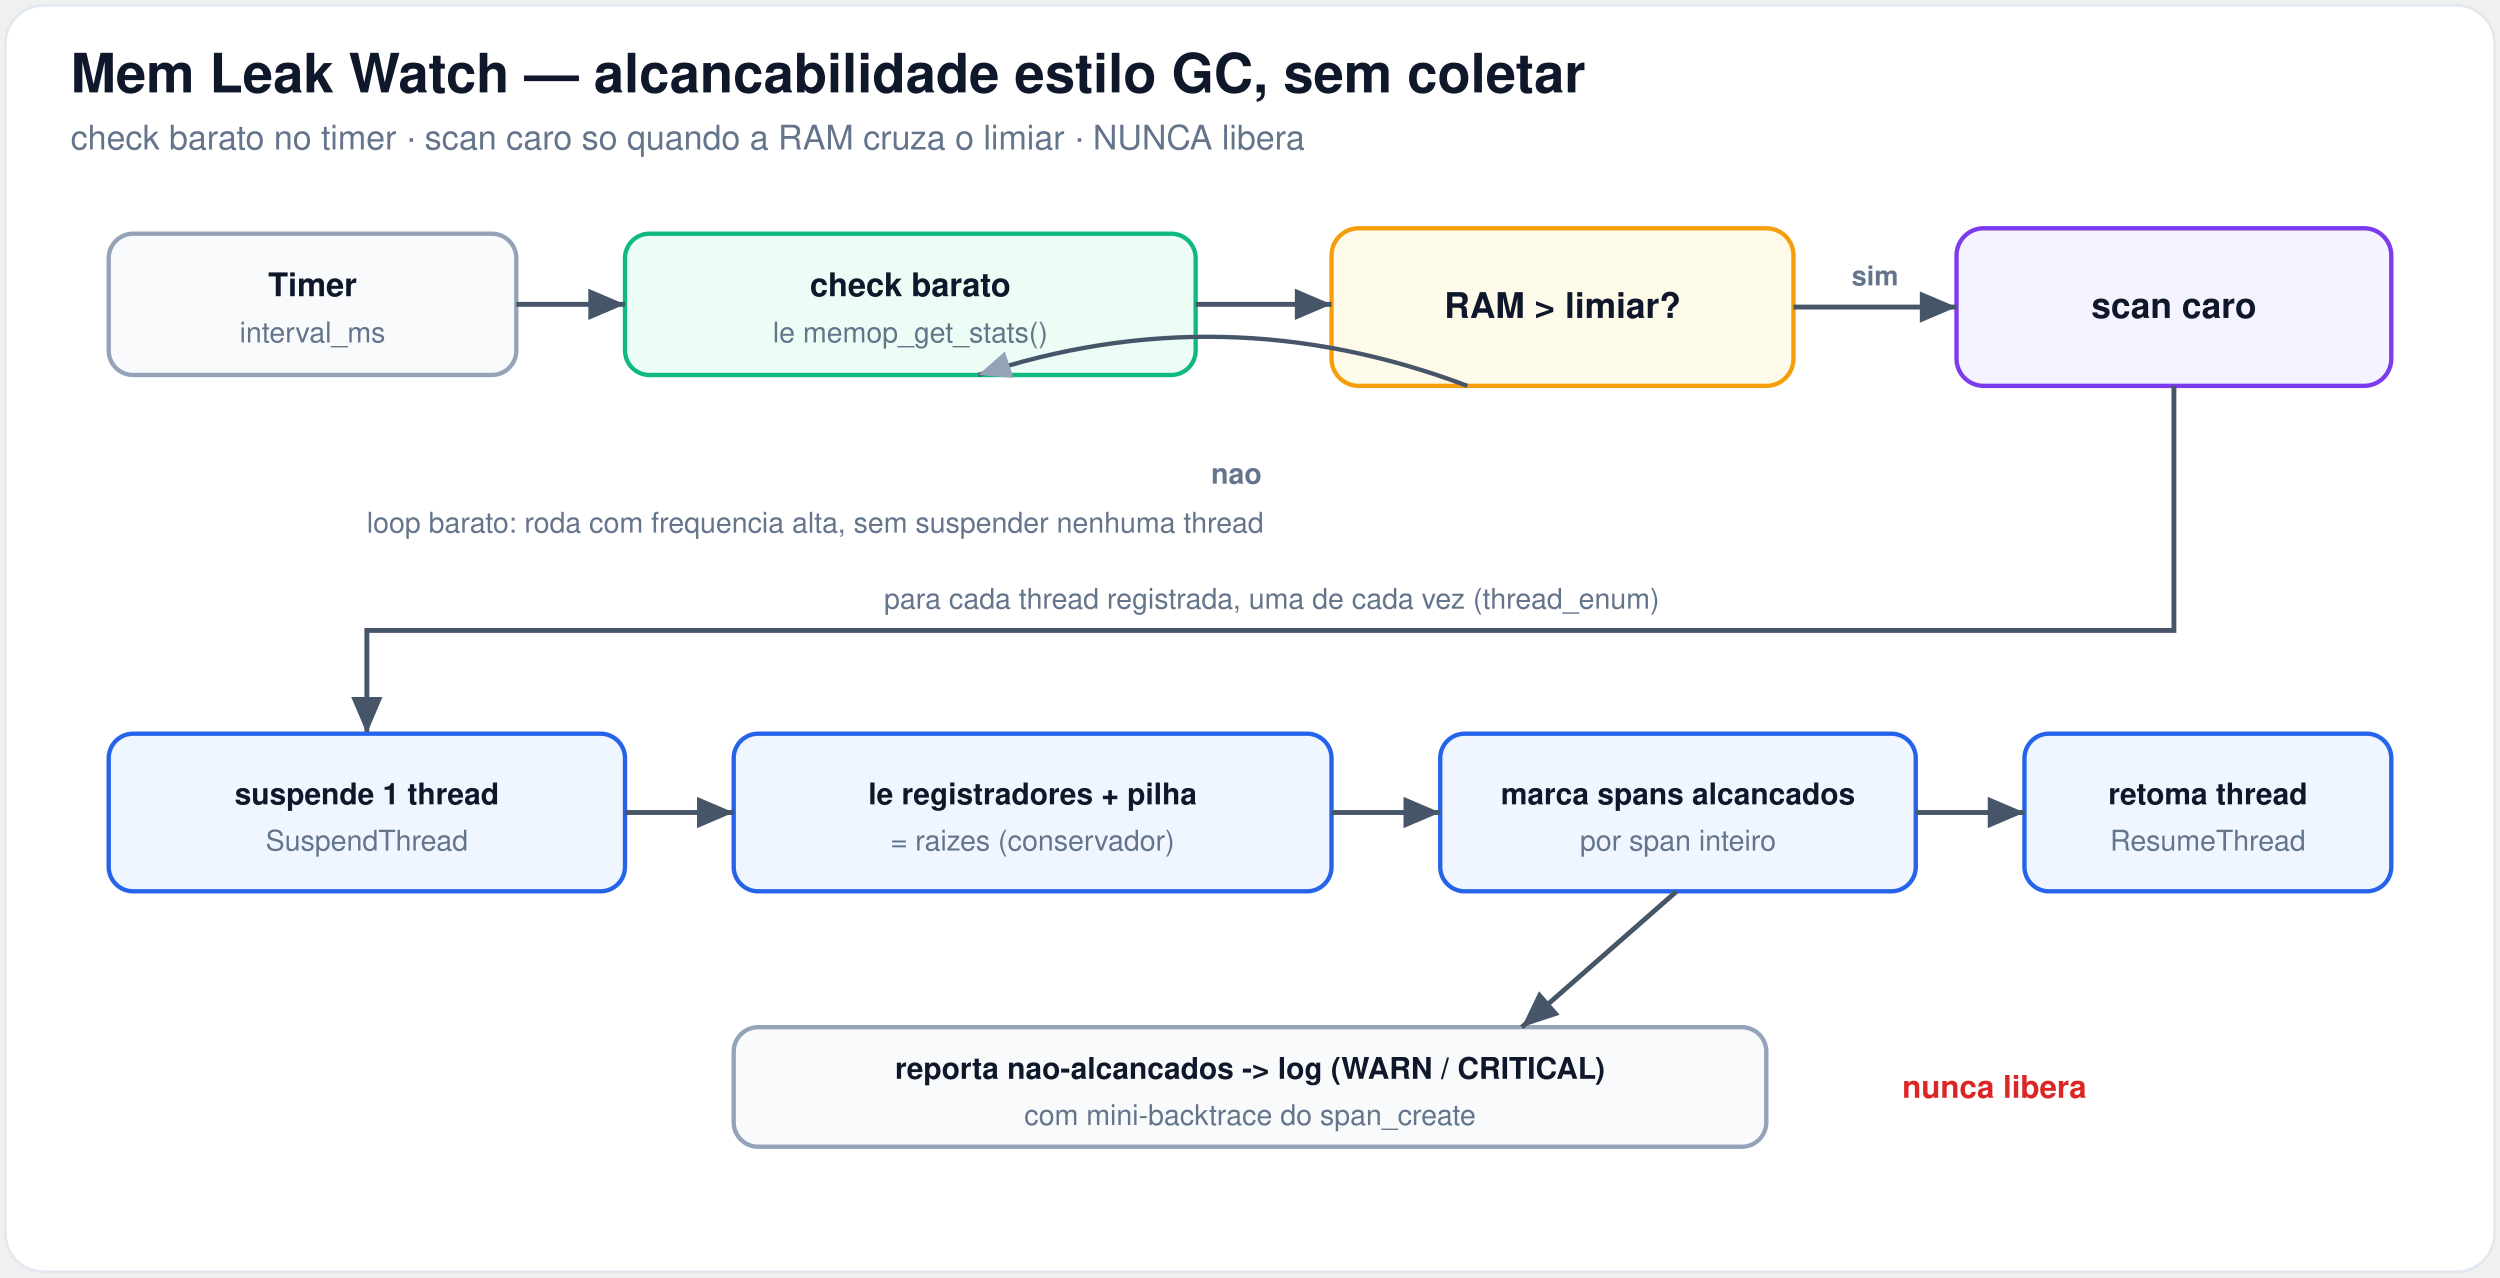
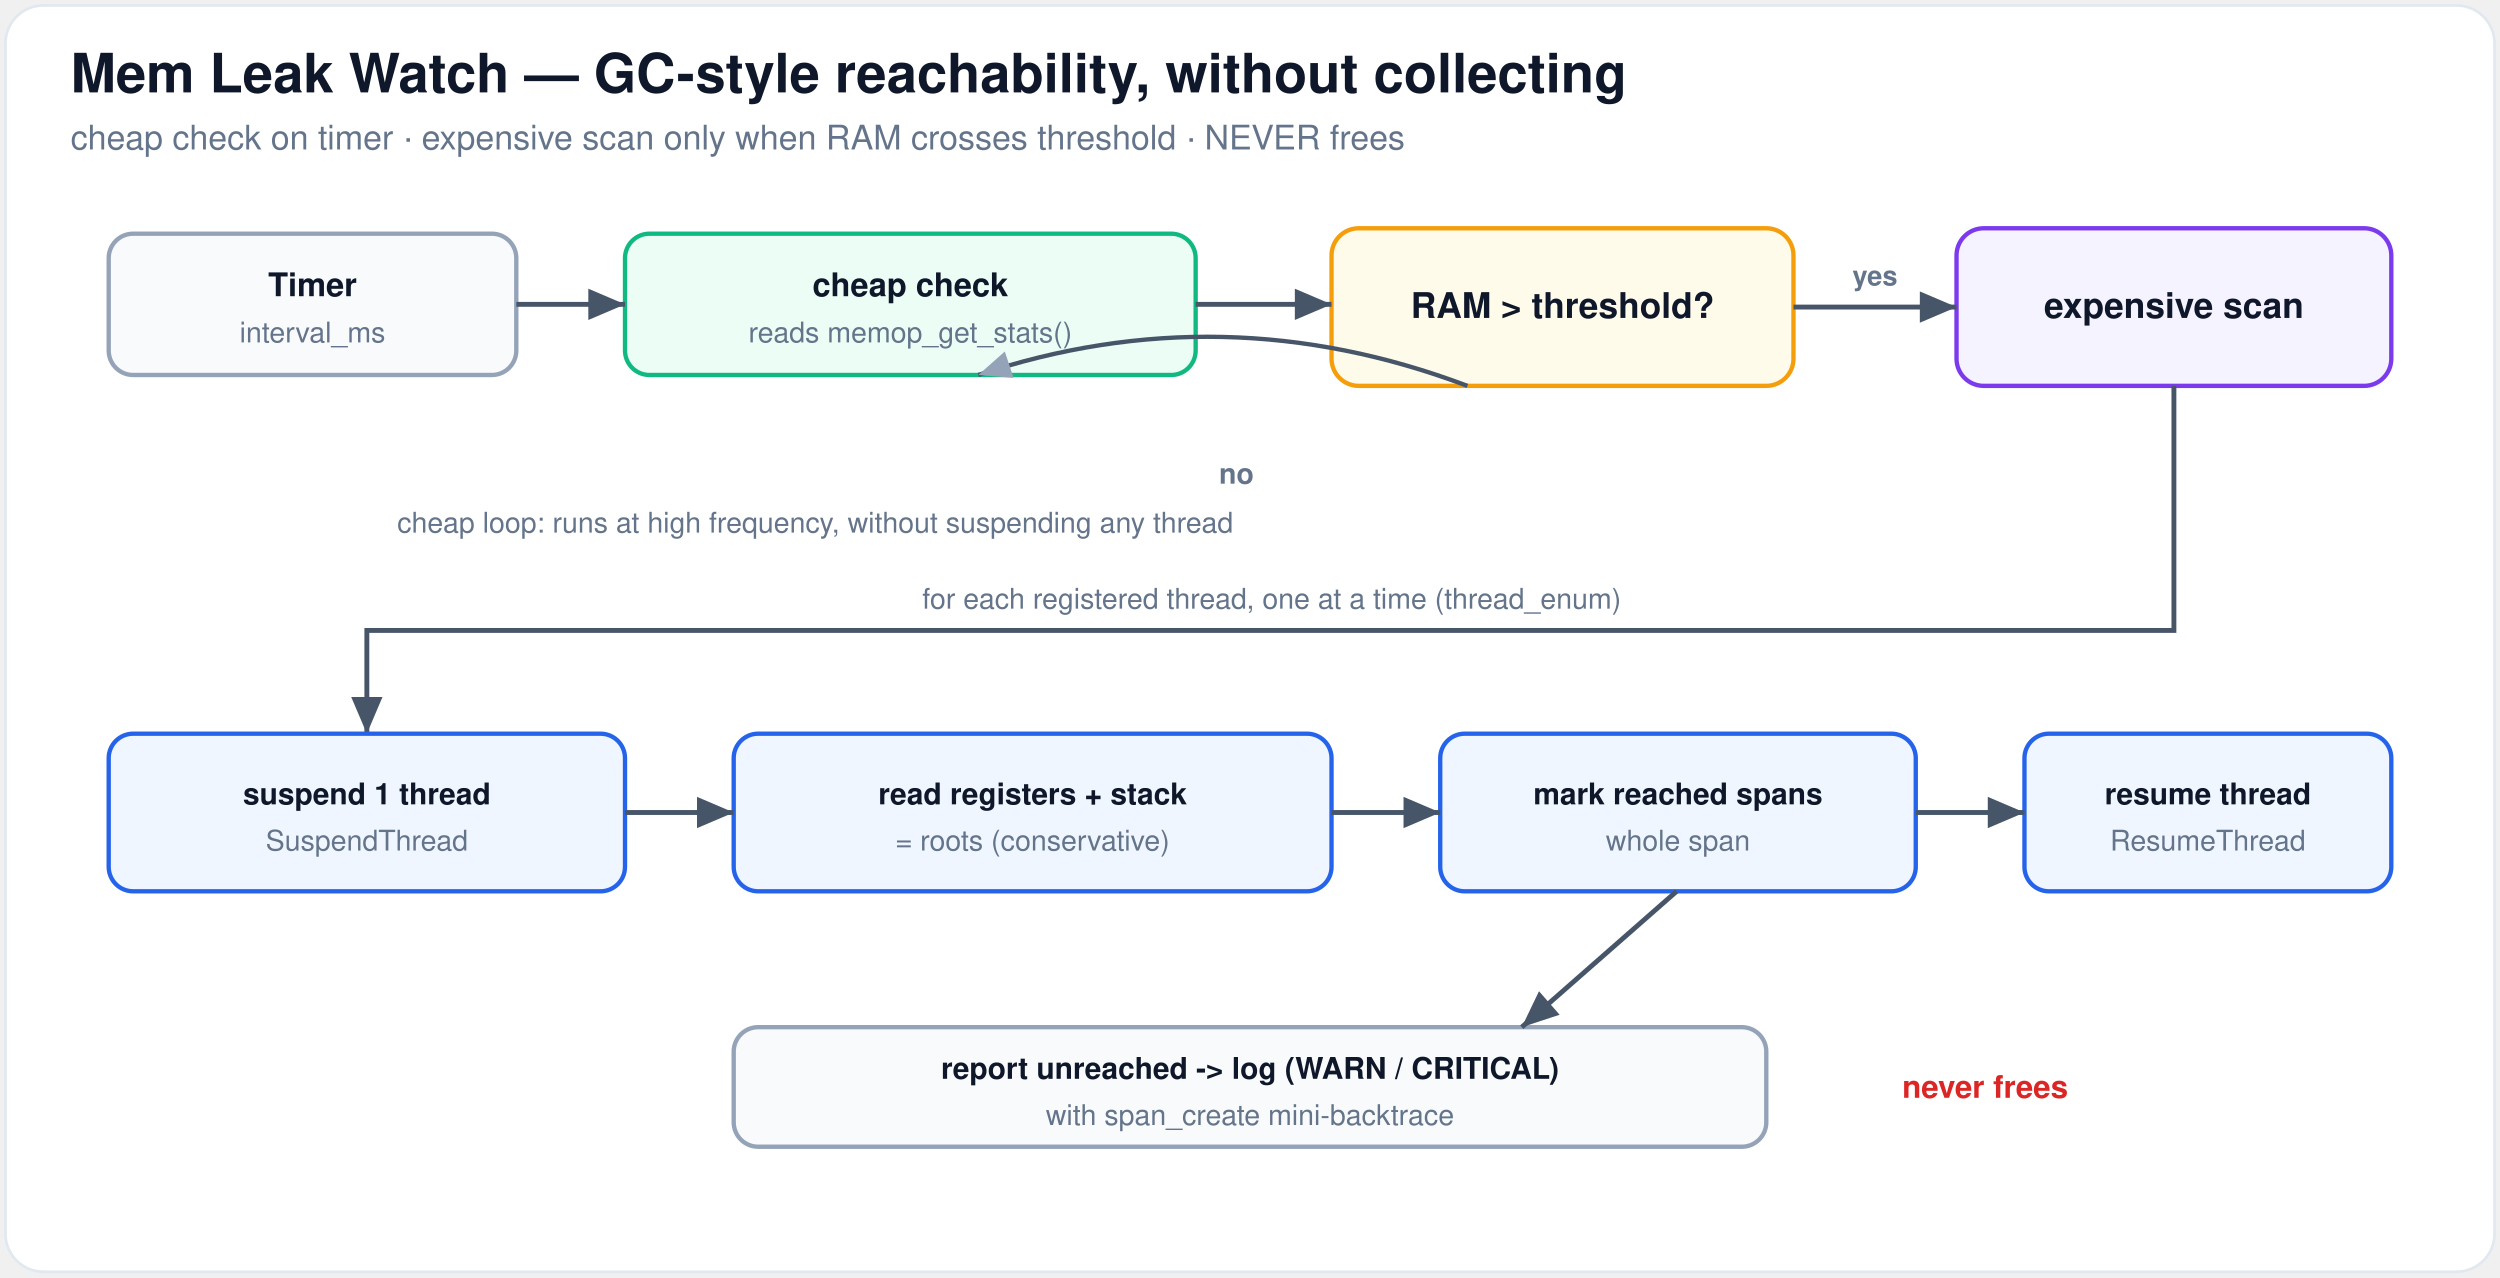
<svg xmlns="http://www.w3.org/2000/svg" viewBox="0 0 920 470" font-family="Segoe UI, Helvetica, Arial, sans-serif">
  <defs>
    <marker id="ah" markerWidth="9" markerHeight="9" refX="7.5" refY="3.2" orient="auto">
      <path d="M0,0 L7.5,3.2 L0,6.4 Z" fill="#475569" />
    </marker>
    <marker id="ahd" markerWidth="9" markerHeight="9" refX="7.5" refY="3.2" orient="auto">
      <path d="M0,0 L7.5,3.2 L0,6.4 Z" fill="#94a3b8" />
    </marker>
  </defs>
  <rect x="2" y="2" width="916" height="466" rx="14" fill="#ffffff" stroke="#e2e8f0" />
-   <text x="26" y="34" font-size="20" font-weight="700" fill="#0f172a">Mem Leak Watch — alcancabilidade estilo GC, sem coletar</text>
-   <text x="26" y="55" font-size="12.5" fill="#64748b">check barato no timer · scan caro so quando a RAM cruza o limiar · NUNCA libera</text>
+   <text x="26" y="34" font-size="20" font-weight="700" fill="#0f172a">Mem Leak Watch — GC-style reachability, without collecting</text>
+   <text x="26" y="55" font-size="12.5" fill="#64748b">cheap check on timer · expensive scan only when RAM crosses threshold · NEVER frees</text>
  <rect x="40" y="86" width="150" height="52" rx="9" fill="#f8fafc" stroke="#94a3b8" stroke-width="1.6" />
  <text x="115.0" y="109.0" font-size="12" font-weight="600" text-anchor="middle" fill="#0f172a">Timer</text>
  <text x="115.0" y="126.0" font-size="10.5" text-anchor="middle" fill="#64748b">interval_ms</text>
  <rect x="230" y="86" width="210" height="52" rx="9" fill="#ecfdf5" stroke="#10b981" stroke-width="1.6" />
-   <text x="335.0" y="109.0" font-size="12" font-weight="600" text-anchor="middle" fill="#0f172a">check barato</text>
-   <text x="335.0" y="126.0" font-size="10.5" text-anchor="middle" fill="#64748b">le memop_get_stats()</text>
+   <text x="335.0" y="109.0" font-size="12" font-weight="600" text-anchor="middle" fill="#0f172a">cheap check</text>
+   <text x="335.0" y="126.0" font-size="10.5" text-anchor="middle" fill="#64748b">reads memop_get_stats()</text>
  <rect x="490" y="84" width="170" height="58" rx="10" fill="#fffbeb" stroke="#f59e0b" stroke-width="1.6" />
-   <text x="575.0" y="117.0" font-size="13" font-weight="600" text-anchor="middle" fill="#0f172a">RAM &gt; limiar?</text>
+   <text x="575.0" y="117.0" font-size="13" font-weight="600" text-anchor="middle" fill="#0f172a">RAM &gt; threshold?</text>
  <rect x="720" y="84" width="160" height="58" rx="10" fill="#f5f3ff" stroke="#7c3aed" stroke-width="1.6" />
-   <text x="800.0" y="117.0" font-size="13" font-weight="600" text-anchor="middle" fill="#0f172a">scan caro</text>
+   <text x="800.0" y="117.0" font-size="13" font-weight="600" text-anchor="middle" fill="#0f172a">expensive scan</text>
  <line x1="190.0" y1="112.0" x2="230.0" y2="112.0" stroke="#475569" stroke-width="1.8" marker-end="url(#ah)" />
  <line x1="440.0" y1="112.0" x2="490.0" y2="112.0" stroke="#475569" stroke-width="1.8" marker-end="url(#ah)" />
  <line x1="660.0" y1="113.0" x2="720.0" y2="113.0" stroke="#475569" stroke-width="1.8" marker-end="url(#ah)" />
-   <text x="690" y="105" font-size="10" text-anchor="middle" fill="#64748b" font-weight="600">sim</text>
+   <text x="690" y="105" font-size="10" text-anchor="middle" fill="#64748b" font-weight="600">yes</text>
  <path d="M540.0,142.0 Q450.0,108.0 360.0,138.0" fill="none" stroke="#475569" stroke-width="1.6" marker-end="url(#ahd)" />
-   <text x="455" y="178" font-size="10.5" text-anchor="middle" fill="#64748b" font-weight="600">nao</text>
-   <text x="300" y="196" font-size="10.5" text-anchor="middle" fill="#64748b" font-weight="400">loop barato: roda com frequencia alta, sem suspender nenhuma thread</text>
+   <text x="455" y="178" font-size="10.5" text-anchor="middle" fill="#64748b" font-weight="600">no</text>
+   <text x="300" y="196" font-size="10.5" text-anchor="middle" fill="#64748b" font-weight="400">cheap loop: runs at high frequency, without suspending any thread</text>
  <path d="M800.0,142.0 L800.0,232.0 L135.0,232.0 L135.0,270.0" fill="none" stroke="#475569" stroke-width="1.8" marker-end="url(#ah)" />
-   <text x="468" y="224" font-size="10.5" text-anchor="middle" fill="#64748b" font-weight="400">para cada thread registrada, uma de cada vez (thread_enum)</text>
+   <text x="468" y="224" font-size="10.5" text-anchor="middle" fill="#64748b" font-weight="400">for each registered thread, one at a time (thread_enum)</text>
  <rect x="40" y="270" width="190" height="58" rx="9" fill="#eff6ff" stroke="#2563eb" stroke-width="1.6" />
-   <text x="135.0" y="296.0" font-size="11" font-weight="600" text-anchor="middle" fill="#0f172a">suspende 1 thread</text>
+   <text x="135.0" y="296.0" font-size="11" font-weight="600" text-anchor="middle" fill="#0f172a">suspend 1 thread</text>
  <text x="135.0" y="313.0" font-size="10.5" text-anchor="middle" fill="#64748b">SuspendThread</text>
  <rect x="270" y="270" width="220" height="58" rx="9" fill="#eff6ff" stroke="#2563eb" stroke-width="1.6" />
-   <text x="380.0" y="296.0" font-size="11" font-weight="600" text-anchor="middle" fill="#0f172a">le registradores + pilha</text>
-   <text x="380.0" y="313.0" font-size="10.5" text-anchor="middle" fill="#64748b">= raizes (conservador)</text>
+   <text x="380.0" y="296.0" font-size="11" font-weight="600" text-anchor="middle" fill="#0f172a">read registers + stack</text>
+   <text x="380.0" y="313.0" font-size="10.5" text-anchor="middle" fill="#64748b">= roots (conservative)</text>
  <rect x="530" y="270" width="175" height="58" rx="9" fill="#eff6ff" stroke="#2563eb" stroke-width="1.6" />
-   <text x="617.5" y="296.0" font-size="11" font-weight="600" text-anchor="middle" fill="#0f172a">marca spans alcancados</text>
-   <text x="617.5" y="313.0" font-size="10.5" text-anchor="middle" fill="#64748b">por span inteiro</text>
+   <text x="617.5" y="296.0" font-size="11" font-weight="600" text-anchor="middle" fill="#0f172a">mark reached spans</text>
+   <text x="617.5" y="313.0" font-size="10.5" text-anchor="middle" fill="#64748b">whole span</text>
  <rect x="745" y="270" width="135" height="58" rx="9" fill="#eff6ff" stroke="#2563eb" stroke-width="1.6" />
-   <text x="812.5" y="296.0" font-size="11" font-weight="600" text-anchor="middle" fill="#0f172a">retoma thread</text>
+   <text x="812.5" y="296.0" font-size="11" font-weight="600" text-anchor="middle" fill="#0f172a">resume thread</text>
  <text x="812.5" y="313.0" font-size="10.5" text-anchor="middle" fill="#64748b">ResumeThread</text>
  <line x1="230.0" y1="299.0" x2="270.0" y2="299.0" stroke="#475569" stroke-width="1.8" marker-end="url(#ah)" />
  <line x1="490.0" y1="299.0" x2="530.0" y2="299.0" stroke="#475569" stroke-width="1.8" marker-end="url(#ah)" />
  <line x1="705.0" y1="299.0" x2="745.0" y2="299.0" stroke="#475569" stroke-width="1.8" marker-end="url(#ah)" />
  <rect x="270" y="378" width="380" height="44" rx="9" fill="#f8fafc" stroke="#94a3b8" stroke-width="1.6" />
-   <text x="460.0" y="397.0" font-size="11" font-weight="600" text-anchor="middle" fill="#0f172a">reporta nao-alcancados -&gt; log (WARN / CRITICAL)</text>
-   <text x="460.0" y="414.0" font-size="10.5" text-anchor="middle" fill="#64748b">com mini-backtrace do span_create</text>
+   <text x="460.0" y="397.0" font-size="11" font-weight="600" text-anchor="middle" fill="#0f172a">report unreached -&gt; log (WARN / CRITICAL)</text>
+   <text x="460.0" y="414.0" font-size="10.5" text-anchor="middle" fill="#64748b">with span_create mini-backtrace</text>
  <line x1="617.0" y1="328.0" x2="560.0" y2="378.0" stroke="#475569" stroke-width="1.8" marker-end="url(#ah)" />
-   <text x="700" y="404" font-size="11.5" text-anchor="start" fill="#dc2626" font-weight="700">nunca libera</text>
+   <text x="700" y="404" font-size="11.5" text-anchor="start" fill="#dc2626" font-weight="700">never frees</text>
</svg>
